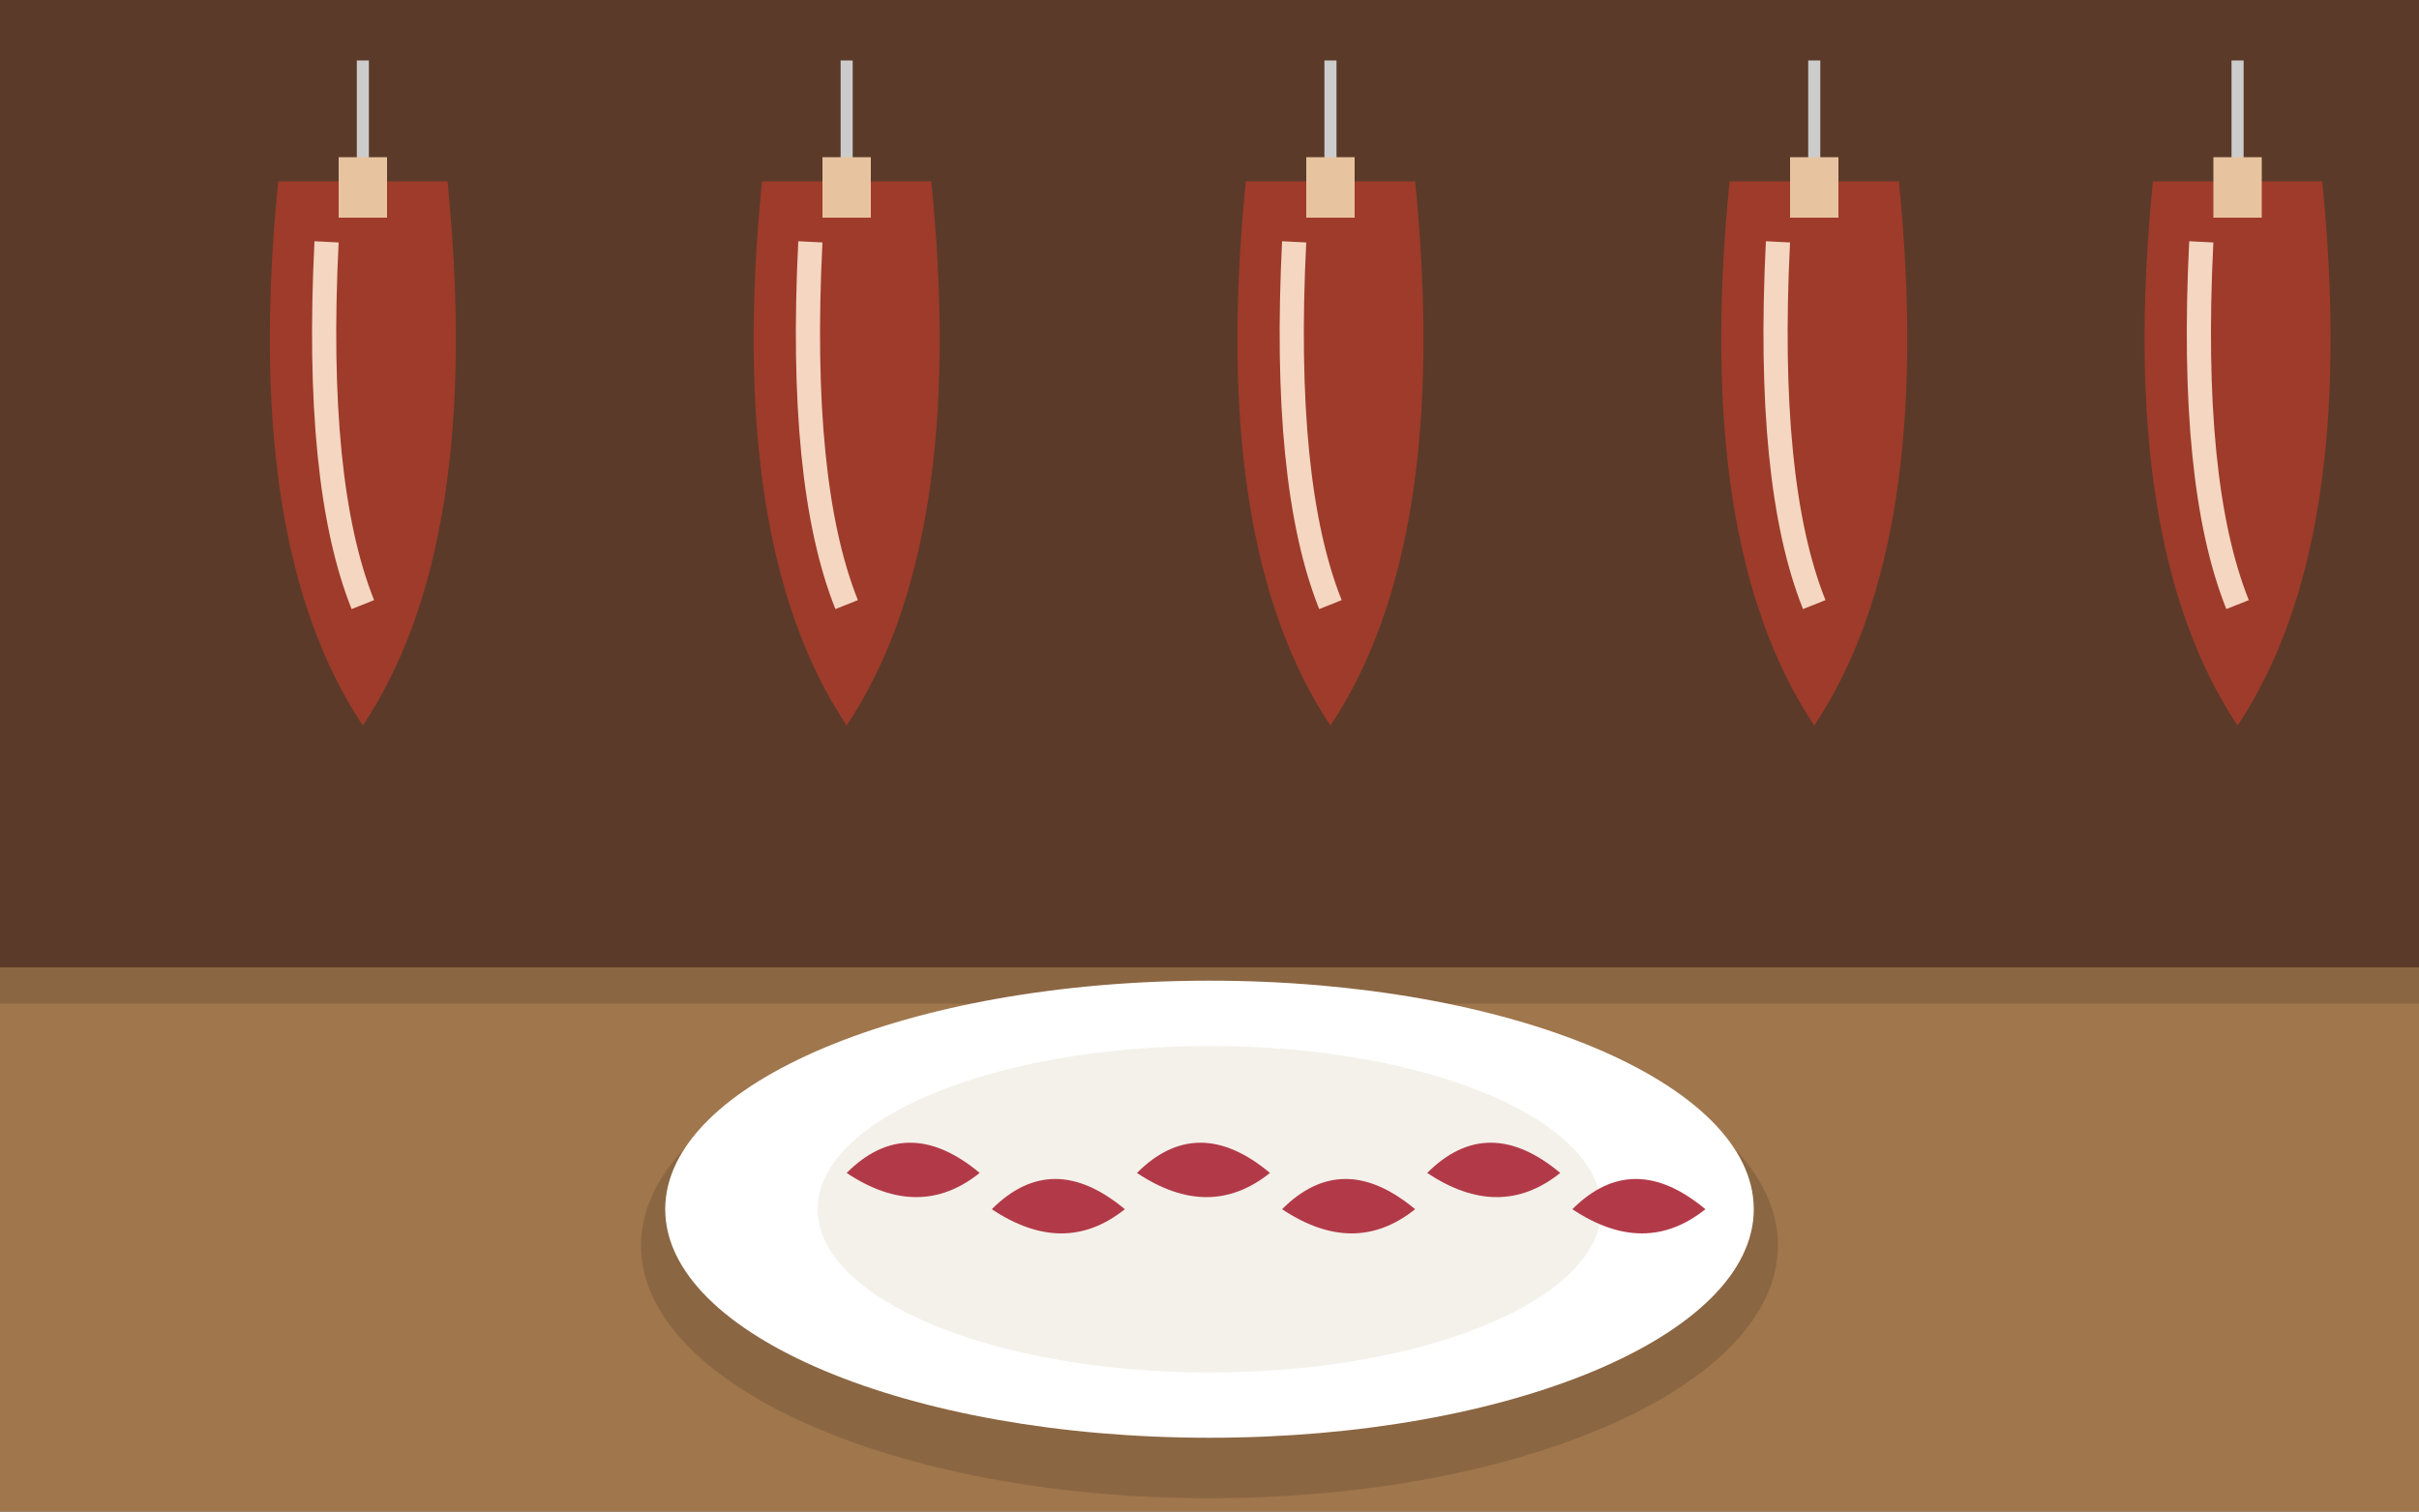
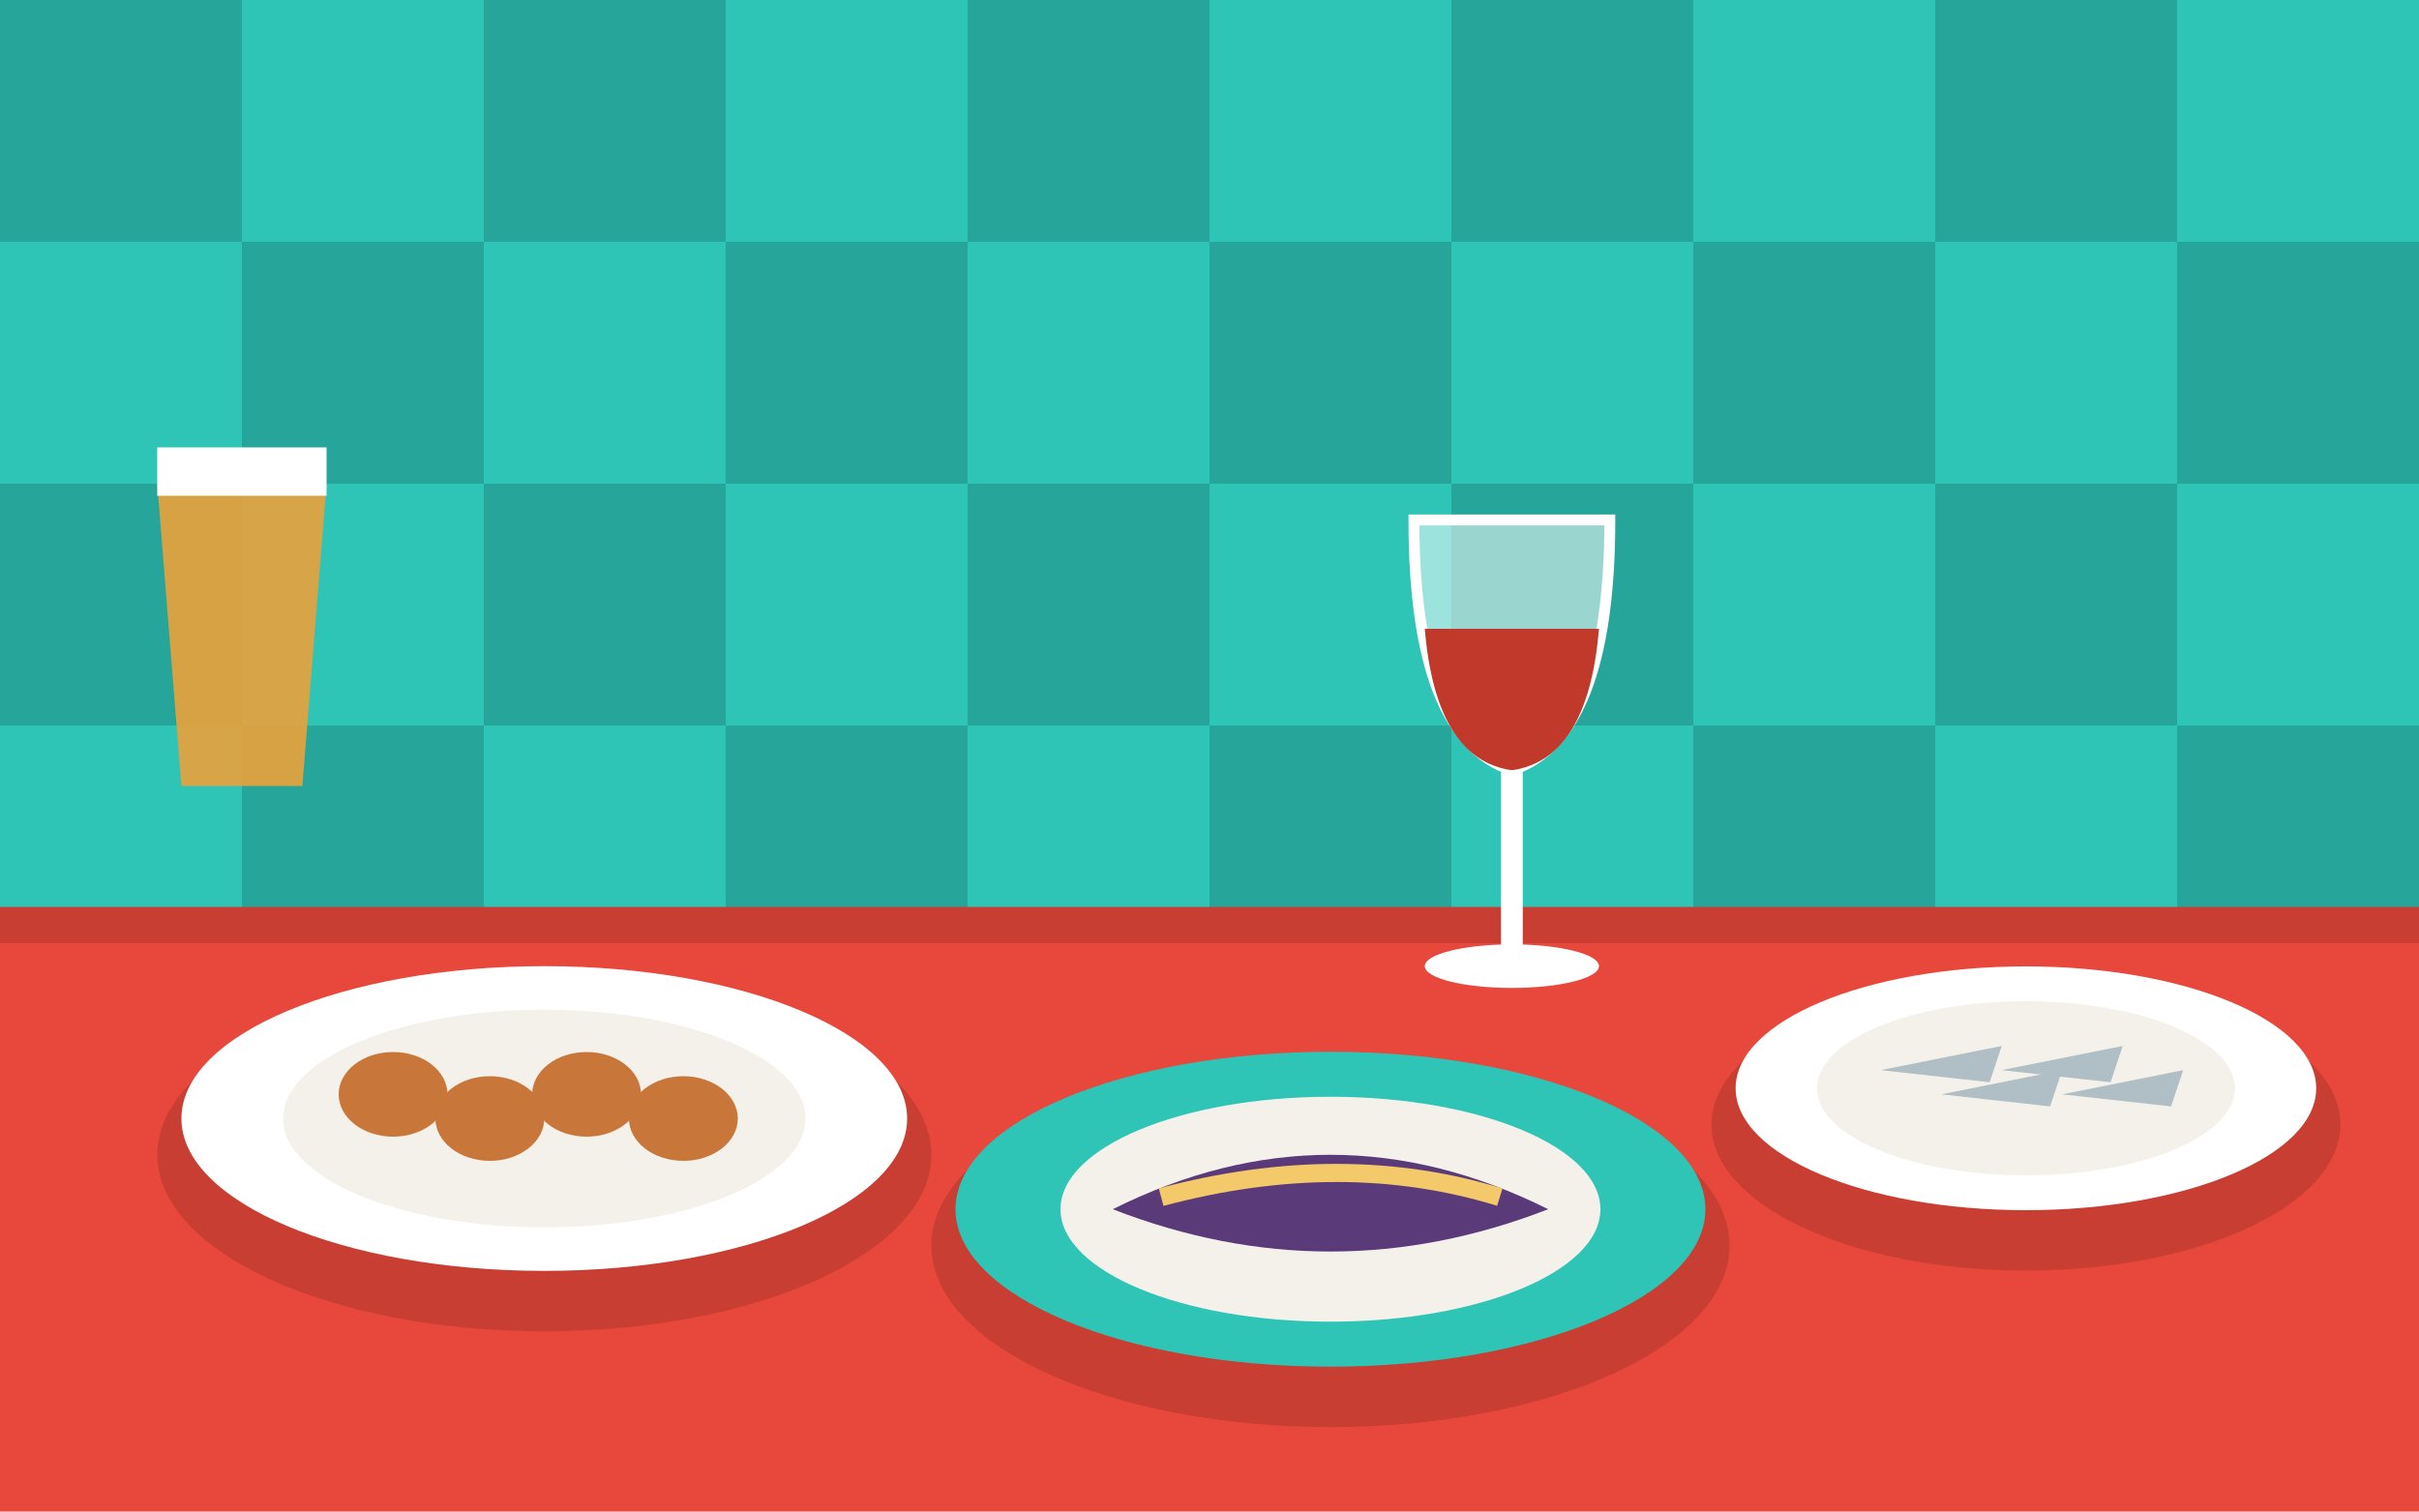
<svg xmlns="http://www.w3.org/2000/svg" viewBox="0 0 400 250" preserveAspectRatio="xMidYMid slice">
  <rect width="400" height="250" fill="#FFF" />
-   <rect width="400" height="250" fill="#5B3A29" />
-   <g transform="translate(60,10)">
-     <line x1="0" y1="0" x2="0" y2="20" stroke="#ccc" stroke-width="2" />
-     <path d="M-14 20 q-6 60 14 90 q20 -30 14 -90z" fill="#9E3B2A" />
-     <path d="M-6 30 q-2 40 6 60" stroke="#F4D6C1" stroke-width="4" fill="none" />
-     <rect x="-4" y="16" width="8" height="10" fill="#E8C3A0" />
+   <rect x="0" y="0" width="40" height="40" fill="#26A69A" />
+   <rect x="0" y="40" width="40" height="40" fill="#2EC4B6" />
+   <rect x="0" y="80" width="40" height="40" fill="#26A69A" />
+   <rect x="0" y="120" width="40" height="40" fill="#2EC4B6" />
+   <rect x="0" y="160" width="40" height="40" fill="#26A69A" />
+   <rect x="40" y="0" width="40" height="40" fill="#2EC4B6" />
+   <rect x="40" y="40" width="40" height="40" fill="#26A69A" />
+   <rect x="40" y="80" width="40" height="40" fill="#2EC4B6" />
+   <rect x="40" y="120" width="40" height="40" fill="#26A69A" />
+   <rect x="40" y="160" width="40" height="40" fill="#2EC4B6" />
+   <rect x="80" y="0" width="40" height="40" fill="#26A69A" />
+   <rect x="80" y="40" width="40" height="40" fill="#2EC4B6" />
+   <rect x="80" y="80" width="40" height="40" fill="#26A69A" />
+   <rect x="80" y="120" width="40" height="40" fill="#2EC4B6" />
+   <rect x="80" y="160" width="40" height="40" fill="#26A69A" />
+   <rect x="120" y="0" width="40" height="40" fill="#2EC4B6" />
+   <rect x="120" y="40" width="40" height="40" fill="#26A69A" />
+   <rect x="120" y="80" width="40" height="40" fill="#2EC4B6" />
+   <rect x="120" y="120" width="40" height="40" fill="#26A69A" />
+   <rect x="120" y="160" width="40" height="40" fill="#2EC4B6" />
+   <rect x="160" y="0" width="40" height="40" fill="#26A69A" />
+   <rect x="160" y="40" width="40" height="40" fill="#2EC4B6" />
+   <rect x="160" y="80" width="40" height="40" fill="#26A69A" />
+   <rect x="160" y="120" width="40" height="40" fill="#2EC4B6" />
+   <rect x="160" y="160" width="40" height="40" fill="#26A69A" />
+   <rect x="200" y="0" width="40" height="40" fill="#2EC4B6" />
+   <rect x="200" y="40" width="40" height="40" fill="#26A69A" />
+   <rect x="200" y="80" width="40" height="40" fill="#2EC4B6" />
+   <rect x="200" y="120" width="40" height="40" fill="#26A69A" />
+   <rect x="200" y="160" width="40" height="40" fill="#2EC4B6" />
+   <rect x="240" y="0" width="40" height="40" fill="#26A69A" />
+   <rect x="240" y="40" width="40" height="40" fill="#2EC4B6" />
+   <rect x="240" y="80" width="40" height="40" fill="#26A69A" />
+   <rect x="240" y="120" width="40" height="40" fill="#2EC4B6" />
+   <rect x="240" y="160" width="40" height="40" fill="#26A69A" />
+   <rect x="280" y="0" width="40" height="40" fill="#2EC4B6" />
+   <rect x="280" y="40" width="40" height="40" fill="#26A69A" />
+   <rect x="280" y="80" width="40" height="40" fill="#2EC4B6" />
+   <rect x="280" y="120" width="40" height="40" fill="#26A69A" />
+   <rect x="280" y="160" width="40" height="40" fill="#2EC4B6" />
+   <rect x="320" y="0" width="40" height="40" fill="#26A69A" />
+   <rect x="320" y="40" width="40" height="40" fill="#2EC4B6" />
+   <rect x="320" y="80" width="40" height="40" fill="#26A69A" />
+   <rect x="320" y="120" width="40" height="40" fill="#2EC4B6" />
+   <rect x="320" y="160" width="40" height="40" fill="#26A69A" />
+   <rect x="360" y="0" width="40" height="40" fill="#2EC4B6" />
+   <rect x="360" y="40" width="40" height="40" fill="#26A69A" />
+   <rect x="360" y="80" width="40" height="40" fill="#2EC4B6" />
+   <rect x="360" y="120" width="40" height="40" fill="#26A69A" />
+   <rect x="360" y="160" width="40" height="40" fill="#2EC4B6" />
+   <rect x="0" y="150" width="400" height="100" fill="#E8483B" />
+   <rect x="0" y="150" width="400" height="6" fill="#00000022" />
+   <g transform="translate(90,185)">
+     <ellipse cx="0" cy="6" rx="64" ry="29.2" fill="#00000022" />
+     <ellipse cx="0" cy="0" rx="60" ry="25.2" fill="#FFFFFF" />
+     <ellipse cx="0" cy="0" rx="43.2" ry="18.0" fill="#F4F1EA" />
+     <ellipse cx="-25" cy="-4" rx="9" ry="7" fill="#C8763A" />
+     <ellipse cx="-9" cy="0" rx="9" ry="7" fill="#C8763A" />
+     <ellipse cx="7" cy="-4" rx="9" ry="7" fill="#C8763A" />
+     <ellipse cx="23" cy="0" rx="9" ry="7" fill="#C8763A" />
  </g>
-   <g transform="translate(140,10)">
-     <line x1="0" y1="0" x2="0" y2="20" stroke="#ccc" stroke-width="2" />
-     <path d="M-14 20 q-6 60 14 90 q20 -30 14 -90z" fill="#9E3B2A" />
-     <path d="M-6 30 q-2 40 6 60" stroke="#F4D6C1" stroke-width="4" fill="none" />
-     <rect x="-4" y="16" width="8" height="10" fill="#E8C3A0" />
+   <g transform="translate(220,200)">
+     <ellipse cx="0" cy="6" rx="66" ry="30.04" fill="#00000022" />
+     <ellipse cx="0" cy="0" rx="62" ry="26.04" fill="#2EC4B6" />
+     <ellipse cx="0" cy="0" rx="44.64" ry="18.6" fill="#F4F1EA" />
+     <path d="M-36 0 q36 -18 72 0 q-36 14 -72 0z" fill="#5B3A7A" />
+     <path d="M-28 -2 q30 -8 56 0" stroke="#F3C969" stroke-width="3" fill="none" />
  </g>
-   <g transform="translate(220,10)">
-     <line x1="0" y1="0" x2="0" y2="20" stroke="#ccc" stroke-width="2" />
-     <path d="M-14 20 q-6 60 14 90 q20 -30 14 -90z" fill="#9E3B2A" />
-     <path d="M-6 30 q-2 40 6 60" stroke="#F4D6C1" stroke-width="4" fill="none" />
-     <rect x="-4" y="16" width="8" height="10" fill="#E8C3A0" />
+   <g transform="translate(335,180)">
+     <ellipse cx="0" cy="6" rx="52" ry="24.16" fill="#00000022" />
+     <ellipse cx="0" cy="0" rx="48" ry="20.16" fill="#FFFFFF" />
+     <ellipse cx="0" cy="0" rx="34.56" ry="14.4" fill="#F4F1EA" />
+     <path d="M-24 -3 l20 -4 l-2 6z" fill="#B0BEC5" />
+     <path d="M-14 1 l20 -4 l-2 6z" fill="#B0BEC5" />
+     <path d="M-4 -3 l20 -4 l-2 6z" fill="#B0BEC5" />
+     <path d="M6 1 l20 -4 l-2 6z" fill="#B0BEC5" />
  </g>
-   <g transform="translate(300,10)">
-     <line x1="0" y1="0" x2="0" y2="20" stroke="#ccc" stroke-width="2" />
-     <path d="M-14 20 q-6 60 14 90 q20 -30 14 -90z" fill="#9E3B2A" />
-     <path d="M-6 30 q-2 40 6 60" stroke="#F4D6C1" stroke-width="4" fill="none" />
-     <rect x="-4" y="16" width="8" height="10" fill="#E8C3A0" />
+   <g transform="translate(250,140) scale(0.9)">
+     <path d="M-18 -60 h36 q0 40 -18 46 q-18 -6 -18 -46z" fill="#ffffff88" stroke="#fff" stroke-width="2" />
+     <path d="M-16 -40 h32 q-2 24 -16 26 q-14 -2 -16 -26z" fill="#C0392B" />
+     <rect x="-2" y="-14" width="4" height="34" fill="#fff" />
+     <ellipse cx="0" cy="22" rx="16" ry="4" fill="#fff" />
  </g>
-   <g transform="translate(370,10)">
-     <line x1="0" y1="0" x2="0" y2="20" stroke="#ccc" stroke-width="2" />
-     <path d="M-14 20 q-6 60 14 90 q20 -30 14 -90z" fill="#9E3B2A" />
-     <path d="M-6 30 q-2 40 6 60" stroke="#F4D6C1" stroke-width="4" fill="none" />
-     <rect x="-4" y="16" width="8" height="10" fill="#E8C3A0" />
-   </g>
-   <rect x="0" y="160" width="400" height="90" fill="#A0764C" />
-   <rect x="0" y="160" width="400" height="6" fill="#00000022" />
-   <g transform="translate(200,200)">
-     <ellipse cx="0" cy="6" rx="94" ry="41.8" fill="#00000022" />
-     <ellipse cx="0" cy="0" rx="90" ry="37.8" fill="#FFFFFF" />
-     <ellipse cx="0" cy="0" rx="64.8" ry="27.0" fill="#F4F1EA" />
-     <path d="M-60 -6 q10 -10 22 0 q-10 8 -22 0z" fill="#B23A48" />
-     <path d="M-36 0 q10 -10 22 0 q-10 8 -22 0z" fill="#B23A48" />
-     <path d="M-12 -6 q10 -10 22 0 q-10 8 -22 0z" fill="#B23A48" />
-     <path d="M12 0 q10 -10 22 0 q-10 8 -22 0z" fill="#B23A48" />
-     <path d="M36 -6 q10 -10 22 0 q-10 8 -22 0z" fill="#B23A48" />
-     <path d="M60 0 q10 -10 22 0 q-10 8 -22 0z" fill="#B23A48" />
+   <g transform="translate(40,120)">
+     <path d="M-14 -40 h28 l-4 50 h-20z" fill="#E9A23B" opacity=".9" />
+     <rect x="-14" y="-46" width="28" height="8" fill="#fff" />
  </g>
</svg>
